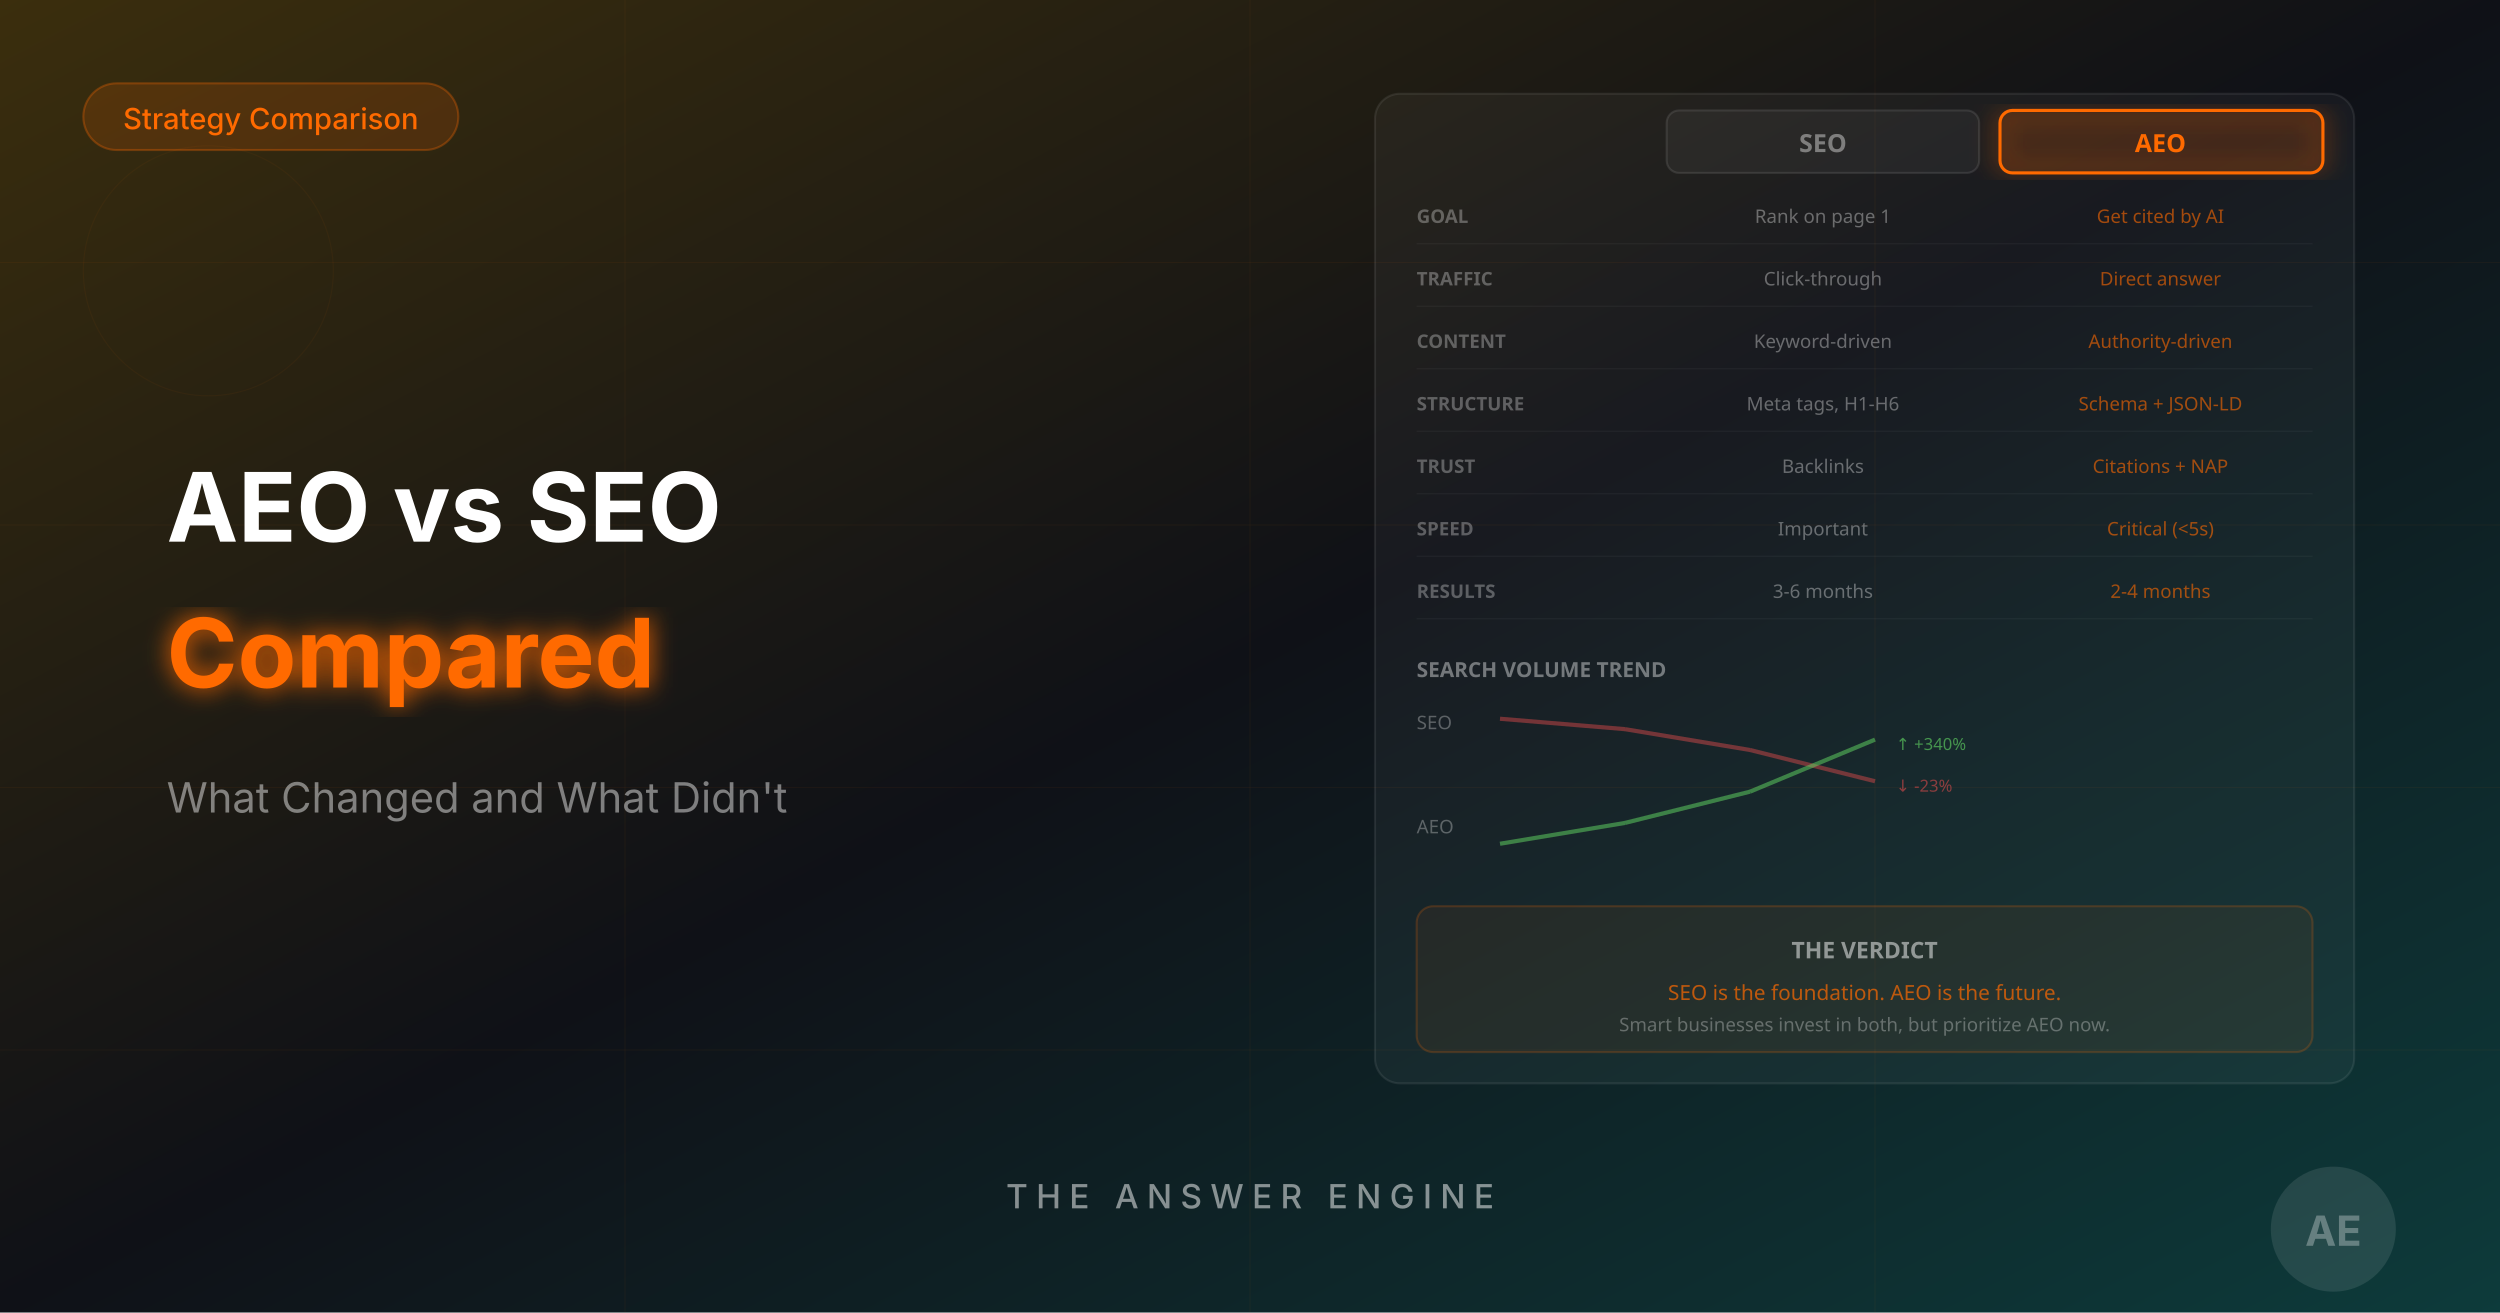
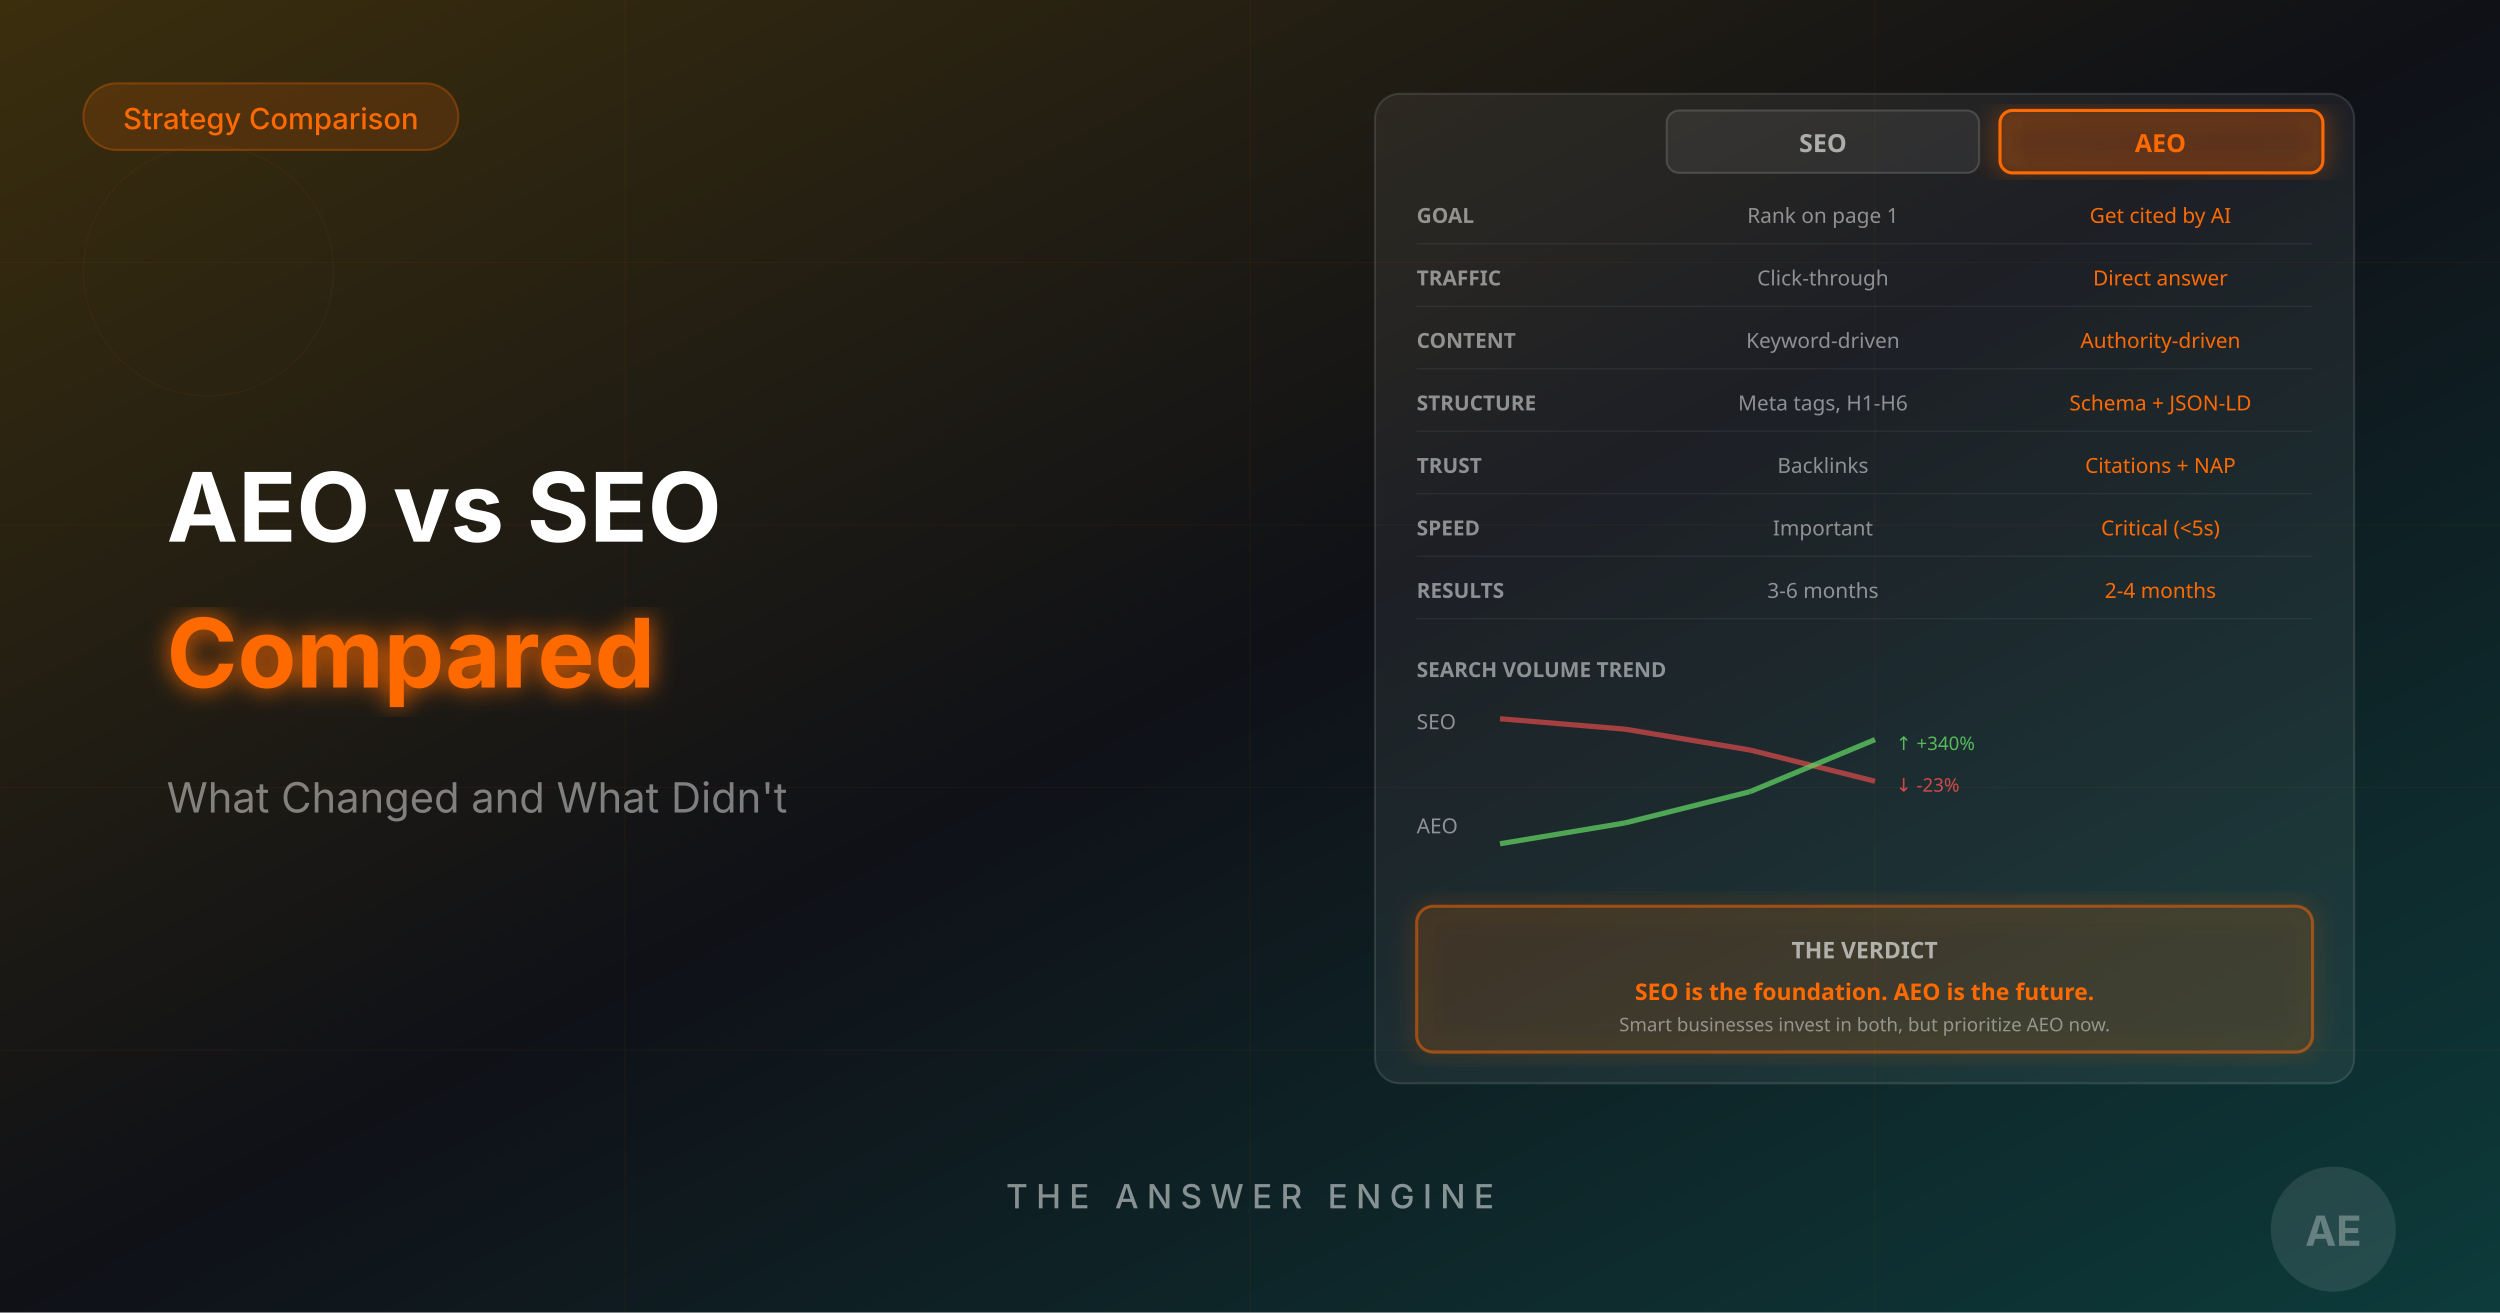
<svg xmlns="http://www.w3.org/2000/svg" width="1200" height="630" viewBox="0 0 1200 630">
  <defs>
    <linearGradient id="bg13" x1="0%" y1="0%" x2="100%" y2="100%">
      <stop offset="0%" style="stop-color:#3b2e0d;stop-opacity:1" />
      <stop offset="50%" style="stop-color:#0F1117;stop-opacity:1" />
      <stop offset="100%" style="stop-color:#0d3b3b;stop-opacity:1" />
    </linearGradient>
    <filter id="glow13">
      <feGaussianBlur stdDeviation="6" result="blur13" />
      <feMerge>
        <feMergeNode in="blur13" />
        <feMergeNode in="SourceGraphic" />
      </feMerge>
    </filter>
+     <filter id="glowSoft13">
+       <feGaussianBlur stdDeviation="12" result="blur13s" />
+       <feMerge>
+         <feMergeNode in="blur13s" />
+         <feMergeNode in="SourceGraphic" />
+       </feMerge>
+     </filter>
  </defs>
  <rect width="1200" height="630" fill="url(#bg13)" />
  <line x1="0" y1="126" x2="1200" y2="126" stroke="rgba(255,106,0,0.05)" stroke-width="0.5" />
  <line x1="0" y1="252" x2="1200" y2="252" stroke="rgba(255,106,0,0.05)" stroke-width="0.5" />
  <line x1="0" y1="378" x2="1200" y2="378" stroke="rgba(255,106,0,0.05)" stroke-width="0.5" />
  <line x1="0" y1="504" x2="1200" y2="504" stroke="rgba(255,106,0,0.05)" stroke-width="0.5" />
  <line x1="300" y1="0" x2="300" y2="630" stroke="rgba(255,106,0,0.05)" stroke-width="0.5" />
  <line x1="600" y1="0" x2="600" y2="630" stroke="rgba(255,106,0,0.05)" stroke-width="0.5" />
  <line x1="900" y1="0" x2="900" y2="630" stroke="rgba(255,106,0,0.05)" stroke-width="0.5" />
  <g transform="translate(660, 45)">
-     <rect x="0" y="0" width="470" height="475" rx="12" fill="rgba(255,255,255,0.04)" stroke="rgba(255,255,255,0.08)" stroke-width="1" />
-     <rect x="140" y="8" width="150" height="30" rx="6" fill="rgba(255,255,255,0.04)" stroke="rgba(255,255,255,0.1)" stroke-width="1" />
-     <text x="215" y="28" font-family="system-ui, sans-serif" font-size="12" fill="rgba(255,255,255,0.4)" text-anchor="middle" font-weight="700">SEO</text>
-     <rect x="300" y="8" width="155" height="30" rx="6" fill="rgba(255,106,0,0.1)" stroke="#FF6A00" stroke-width="1.5" filter="url(#glow13)" />
+     <rect x="0" y="0" width="470" height="475" rx="12" fill="rgba(255,255,255,0.06)" stroke="rgba(255,255,255,0.12)" stroke-width="1" />
+     <rect x="140" y="8" width="150" height="30" rx="6" fill="rgba(255,255,255,0.06)" stroke="rgba(255,255,255,0.15)" stroke-width="1" />
+     <text x="215" y="28" font-family="system-ui, sans-serif" font-size="12" fill="rgba(255,255,255,0.6)" text-anchor="middle" font-weight="700">SEO</text>
+     <rect x="300" y="8" width="155" height="30" rx="6" fill="rgba(255,106,0,0.15)" stroke="#FF6A00" stroke-width="1.5" filter="url(#glow13)" />
    <text x="377" y="28" font-family="system-ui, sans-serif" font-size="12" fill="#FF6A00" text-anchor="middle" font-weight="700">AEO</text>
-     <text x="20" y="62" font-family="system-ui, sans-serif" font-size="9" fill="rgba(255,255,255,0.3)" font-weight="600">GOAL</text>
-     <text x="215" y="62" font-family="system-ui, sans-serif" font-size="9" fill="rgba(255,255,255,0.35)" text-anchor="middle">Rank on page 1</text>
-     <text x="377" y="62" font-family="system-ui, sans-serif" font-size="9" fill="rgba(255,106,0,0.6)" text-anchor="middle">Get cited by AI</text>
-     <line x1="20" y1="72" x2="450" y2="72" stroke="rgba(255,255,255,0.05)" stroke-width="0.5" />
-     <text x="20" y="92" font-family="system-ui, sans-serif" font-size="9" fill="rgba(255,255,255,0.3)" font-weight="600">TRAFFIC</text>
-     <text x="215" y="92" font-family="system-ui, sans-serif" font-size="9" fill="rgba(255,255,255,0.35)" text-anchor="middle">Click-through</text>
-     <text x="377" y="92" font-family="system-ui, sans-serif" font-size="9" fill="rgba(255,106,0,0.6)" text-anchor="middle">Direct answer</text>
-     <line x1="20" y1="102" x2="450" y2="102" stroke="rgba(255,255,255,0.05)" stroke-width="0.5" />
-     <text x="20" y="122" font-family="system-ui, sans-serif" font-size="9" fill="rgba(255,255,255,0.3)" font-weight="600">CONTENT</text>
-     <text x="215" y="122" font-family="system-ui, sans-serif" font-size="9" fill="rgba(255,255,255,0.35)" text-anchor="middle">Keyword-driven</text>
-     <text x="377" y="122" font-family="system-ui, sans-serif" font-size="9" fill="rgba(255,106,0,0.6)" text-anchor="middle">Authority-driven</text>
-     <line x1="20" y1="132" x2="450" y2="132" stroke="rgba(255,255,255,0.05)" stroke-width="0.5" />
-     <text x="20" y="152" font-family="system-ui, sans-serif" font-size="9" fill="rgba(255,255,255,0.3)" font-weight="600">STRUCTURE</text>
-     <text x="215" y="152" font-family="system-ui, sans-serif" font-size="9" fill="rgba(255,255,255,0.35)" text-anchor="middle">Meta tags, H1-H6</text>
-     <text x="377" y="152" font-family="system-ui, sans-serif" font-size="9" fill="rgba(255,106,0,0.6)" text-anchor="middle">Schema + JSON-LD</text>
-     <line x1="20" y1="162" x2="450" y2="162" stroke="rgba(255,255,255,0.05)" stroke-width="0.5" />
-     <text x="20" y="182" font-family="system-ui, sans-serif" font-size="9" fill="rgba(255,255,255,0.3)" font-weight="600">TRUST</text>
-     <text x="215" y="182" font-family="system-ui, sans-serif" font-size="9" fill="rgba(255,255,255,0.35)" text-anchor="middle">Backlinks</text>
-     <text x="377" y="182" font-family="system-ui, sans-serif" font-size="9" fill="rgba(255,106,0,0.6)" text-anchor="middle">Citations + NAP</text>
-     <line x1="20" y1="192" x2="450" y2="192" stroke="rgba(255,255,255,0.05)" stroke-width="0.5" />
-     <text x="20" y="212" font-family="system-ui, sans-serif" font-size="9" fill="rgba(255,255,255,0.3)" font-weight="600">SPEED</text>
-     <text x="215" y="212" font-family="system-ui, sans-serif" font-size="9" fill="rgba(255,255,255,0.35)" text-anchor="middle">Important</text>
-     <text x="377" y="212" font-family="system-ui, sans-serif" font-size="9" fill="rgba(255,106,0,0.6)" text-anchor="middle">Critical (&lt;5s)</text>
-     <line x1="20" y1="222" x2="450" y2="222" stroke="rgba(255,255,255,0.05)" stroke-width="0.5" />
-     <text x="20" y="242" font-family="system-ui, sans-serif" font-size="9" fill="rgba(255,255,255,0.3)" font-weight="600">RESULTS</text>
-     <text x="215" y="242" font-family="system-ui, sans-serif" font-size="9" fill="rgba(255,255,255,0.35)" text-anchor="middle">3-6 months</text>
-     <text x="377" y="242" font-family="system-ui, sans-serif" font-size="9" fill="rgba(255,106,0,0.6)" text-anchor="middle">2-4 months</text>
-     <line x1="20" y1="252" x2="450" y2="252" stroke="rgba(255,255,255,0.05)" stroke-width="0.5" />
-     <text x="20" y="280" font-family="system-ui, sans-serif" font-size="10" fill="rgba(255,255,255,0.4)" font-weight="600">SEARCH VOLUME TREND</text>
-     <text x="20" y="305" font-family="system-ui, sans-serif" font-size="9" fill="rgba(255,255,255,0.3)">SEO</text>
-     <line x1="60" y1="300" x2="120" y2="305" stroke="rgba(255,80,80,0.4)" stroke-width="2" />
-     <line x1="120" y1="305" x2="180" y2="315" stroke="rgba(255,80,80,0.4)" stroke-width="2" />
-     <line x1="180" y1="315" x2="240" y2="330" stroke="rgba(255,80,80,0.4)" stroke-width="2" />
-     <text x="250" y="335" font-family="system-ui, sans-serif" font-size="8" fill="rgba(255,80,80,0.5)">↓ -23%</text>
-     <text x="20" y="355" font-family="system-ui, sans-serif" font-size="9" fill="rgba(255,255,255,0.3)">AEO</text>
-     <line x1="60" y1="360" x2="120" y2="350" stroke="rgba(100,220,100,0.5)" stroke-width="2" />
-     <line x1="120" y1="350" x2="180" y2="335" stroke="rgba(100,220,100,0.5)" stroke-width="2" />
-     <line x1="180" y1="335" x2="240" y2="310" stroke="rgba(100,220,100,0.5)" stroke-width="2" />
-     <text x="250" y="315" font-family="system-ui, sans-serif" font-size="8" fill="rgba(100,220,100,0.6)">↑ +340%</text>
-     <rect x="20" y="390" width="430" height="70" rx="8" fill="rgba(255,106,0,0.06)" stroke="rgba(255,106,0,0.2)" stroke-width="1" />
-     <text x="235" y="415" font-family="system-ui, sans-serif" font-size="11" fill="rgba(255,255,255,0.5)" text-anchor="middle" font-weight="600">THE VERDICT</text>
-     <text x="235" y="435" font-family="system-ui, sans-serif" font-size="10" fill="rgba(255,106,0,0.7)" text-anchor="middle">SEO is the foundation. AEO is the future.</text>
-     <text x="235" y="450" font-family="system-ui, sans-serif" font-size="9" fill="rgba(255,255,255,0.3)" text-anchor="middle">Smart businesses invest in both, but prioritize AEO now.</text>
+     <text x="20" y="62" font-family="system-ui, sans-serif" font-size="10" fill="rgba(255,255,255,0.5)" font-weight="600">GOAL</text>
+     <text x="215" y="62" font-family="system-ui, sans-serif" font-size="10" fill="rgba(255,255,255,0.5)" text-anchor="middle">Rank on page 1</text>
+     <text x="377" y="62" font-family="system-ui, sans-serif" font-size="10" fill="#FF6A00" text-anchor="middle">Get cited by AI</text>
+     <line x1="20" y1="72" x2="450" y2="72" stroke="rgba(255,255,255,0.08)" stroke-width="0.5" />
+     <text x="20" y="92" font-family="system-ui, sans-serif" font-size="10" fill="rgba(255,255,255,0.5)" font-weight="600">TRAFFIC</text>
+     <text x="215" y="92" font-family="system-ui, sans-serif" font-size="10" fill="rgba(255,255,255,0.5)" text-anchor="middle">Click-through</text>
+     <text x="377" y="92" font-family="system-ui, sans-serif" font-size="10" fill="#FF6A00" text-anchor="middle">Direct answer</text>
+     <line x1="20" y1="102" x2="450" y2="102" stroke="rgba(255,255,255,0.08)" stroke-width="0.5" />
+     <text x="20" y="122" font-family="system-ui, sans-serif" font-size="10" fill="rgba(255,255,255,0.5)" font-weight="600">CONTENT</text>
+     <text x="215" y="122" font-family="system-ui, sans-serif" font-size="10" fill="rgba(255,255,255,0.5)" text-anchor="middle">Keyword-driven</text>
+     <text x="377" y="122" font-family="system-ui, sans-serif" font-size="10" fill="#FF6A00" text-anchor="middle">Authority-driven</text>
+     <line x1="20" y1="132" x2="450" y2="132" stroke="rgba(255,255,255,0.08)" stroke-width="0.5" />
+     <text x="20" y="152" font-family="system-ui, sans-serif" font-size="10" fill="rgba(255,255,255,0.5)" font-weight="600">STRUCTURE</text>
+     <text x="215" y="152" font-family="system-ui, sans-serif" font-size="10" fill="rgba(255,255,255,0.5)" text-anchor="middle">Meta tags, H1-H6</text>
+     <text x="377" y="152" font-family="system-ui, sans-serif" font-size="10" fill="#FF6A00" text-anchor="middle">Schema + JSON-LD</text>
+     <line x1="20" y1="162" x2="450" y2="162" stroke="rgba(255,255,255,0.08)" stroke-width="0.5" />
+     <text x="20" y="182" font-family="system-ui, sans-serif" font-size="10" fill="rgba(255,255,255,0.5)" font-weight="600">TRUST</text>
+     <text x="215" y="182" font-family="system-ui, sans-serif" font-size="10" fill="rgba(255,255,255,0.5)" text-anchor="middle">Backlinks</text>
+     <text x="377" y="182" font-family="system-ui, sans-serif" font-size="10" fill="#FF6A00" text-anchor="middle">Citations + NAP</text>
+     <line x1="20" y1="192" x2="450" y2="192" stroke="rgba(255,255,255,0.08)" stroke-width="0.5" />
+     <text x="20" y="212" font-family="system-ui, sans-serif" font-size="10" fill="rgba(255,255,255,0.5)" font-weight="600">SPEED</text>
+     <text x="215" y="212" font-family="system-ui, sans-serif" font-size="10" fill="rgba(255,255,255,0.5)" text-anchor="middle">Important</text>
+     <text x="377" y="212" font-family="system-ui, sans-serif" font-size="10" fill="#FF6A00" text-anchor="middle">Critical (&lt;5s)</text>
+     <line x1="20" y1="222" x2="450" y2="222" stroke="rgba(255,255,255,0.08)" stroke-width="0.5" />
+     <text x="20" y="242" font-family="system-ui, sans-serif" font-size="10" fill="rgba(255,255,255,0.5)" font-weight="600">RESULTS</text>
+     <text x="215" y="242" font-family="system-ui, sans-serif" font-size="10" fill="rgba(255,255,255,0.5)" text-anchor="middle">3-6 months</text>
+     <text x="377" y="242" font-family="system-ui, sans-serif" font-size="10" fill="#FF6A00" text-anchor="middle">2-4 months</text>
+     <line x1="20" y1="252" x2="450" y2="252" stroke="rgba(255,255,255,0.08)" stroke-width="0.5" />
+     <text x="20" y="280" font-family="system-ui, sans-serif" font-size="10" fill="rgba(255,255,255,0.5)" font-weight="600">SEARCH VOLUME TREND</text>
+     <text x="20" y="305" font-family="system-ui, sans-serif" font-size="10" fill="rgba(255,255,255,0.5)">SEO</text>
+     <line x1="60" y1="300" x2="120" y2="305" stroke="rgba(255,80,80,0.6)" stroke-width="2.5" />
+     <line x1="120" y1="305" x2="180" y2="315" stroke="rgba(255,80,80,0.6)" stroke-width="2.5" />
+     <line x1="180" y1="315" x2="240" y2="330" stroke="rgba(255,80,80,0.6)" stroke-width="2.5" />
+     <text x="250" y="335" font-family="system-ui, sans-serif" font-size="9" fill="rgba(255,80,80,0.8)">↓ -23%</text>
+     <text x="20" y="355" font-family="system-ui, sans-serif" font-size="10" fill="rgba(255,255,255,0.5)">AEO</text>
+     <line x1="60" y1="360" x2="120" y2="350" stroke="rgba(100,220,100,0.7)" stroke-width="2.5" />
+     <line x1="120" y1="350" x2="180" y2="335" stroke="rgba(100,220,100,0.7)" stroke-width="2.5" />
+     <line x1="180" y1="335" x2="240" y2="310" stroke="rgba(100,220,100,0.7)" stroke-width="2.5" />
+     <text x="250" y="315" font-family="system-ui, sans-serif" font-size="9" fill="rgba(100,220,100,0.8)">↑ +340%</text>
+     <rect x="20" y="390" width="430" height="70" rx="8" fill="rgba(255,106,0,0.08)" stroke="#FF6A00" stroke-width="1.5" stroke-opacity="0.5" filter="url(#glow13)" />
+     <text x="235" y="415" font-family="system-ui, sans-serif" font-size="11" fill="rgba(255,255,255,0.6)" text-anchor="middle" font-weight="600">THE VERDICT</text>
+     <text x="235" y="435" font-family="system-ui, sans-serif" font-size="11" fill="#FF6A00" text-anchor="middle" font-weight="600">SEO is the foundation. AEO is the future.</text>
+     <text x="235" y="450" font-family="system-ui, sans-serif" font-size="9" fill="rgba(255,255,255,0.45)" text-anchor="middle">Smart businesses invest in both, but prioritize AEO now.</text>
  </g>
-   <circle cx="100" cy="130" r="60" stroke="rgba(255,106,0,0.05)" stroke-width="0.5" fill="none" />
+   <circle cx="100" cy="130" r="60" stroke="rgba(255,106,0,0.06)" stroke-width="0.5" fill="none" />
  <rect x="40" y="40" width="180" height="32" rx="16" fill="rgba(255,106,0,0.15)" stroke="rgba(255,106,0,0.3)" stroke-width="1" />
  <text x="130" y="62" font-family="system-ui, -apple-system, sans-serif" font-size="14" font-weight="500" fill="#FF6A00" text-anchor="middle">Strategy Comparison</text>
  <text x="80" y="260" font-family="system-ui, -apple-system, sans-serif" font-size="46" font-weight="700" fill="white">AEO vs SEO</text>
  <text x="80" y="330" font-family="system-ui, -apple-system, sans-serif" font-size="46" font-weight="700" fill="#FF6A00" filter="url(#glow13)">Compared</text>
  <text x="80" y="390" font-family="system-ui, -apple-system, sans-serif" font-size="20" font-weight="400" fill="rgba(255,255,255,0.45)">What Changed and What Didn't</text>
  <text x="600" y="580" font-family="system-ui, -apple-system, sans-serif" font-size="16" font-weight="500" fill="rgba(255,255,255,0.5)" text-anchor="middle" letter-spacing="4">THE ANSWER ENGINE</text>
  <circle cx="1120" cy="590" r="30" fill="rgba(255,255,255,0.1)" />
  <text x="1120" y="598" font-family="system-ui, -apple-system, sans-serif" font-size="20" font-weight="700" fill="rgba(255,255,255,0.3)" text-anchor="middle">AE</text>
</svg>
